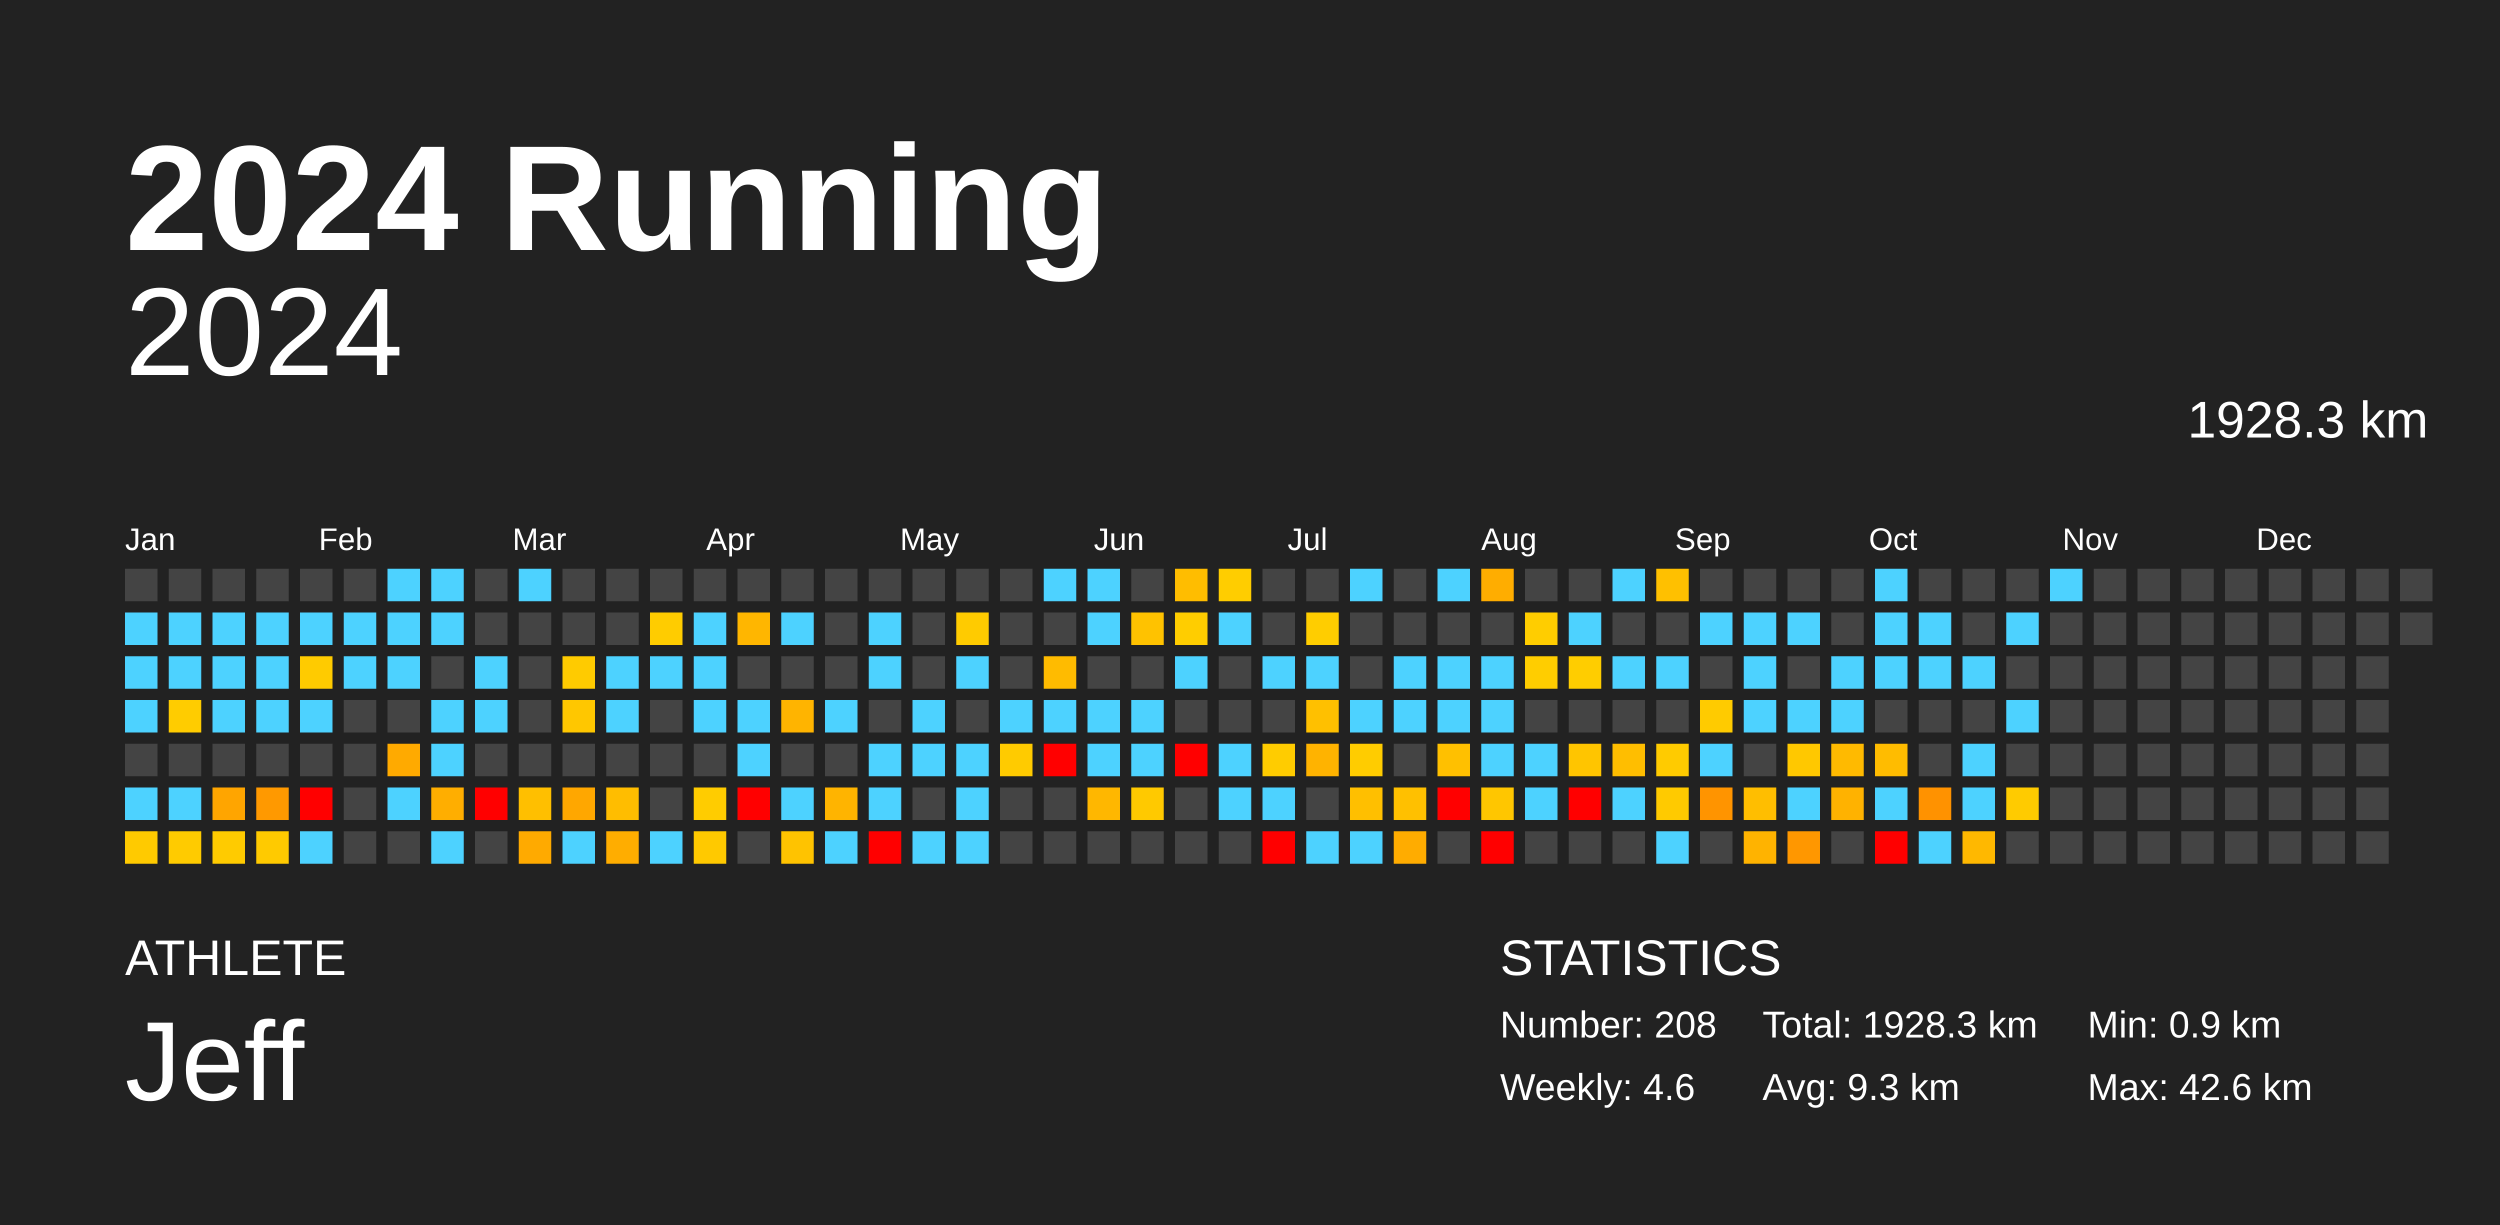
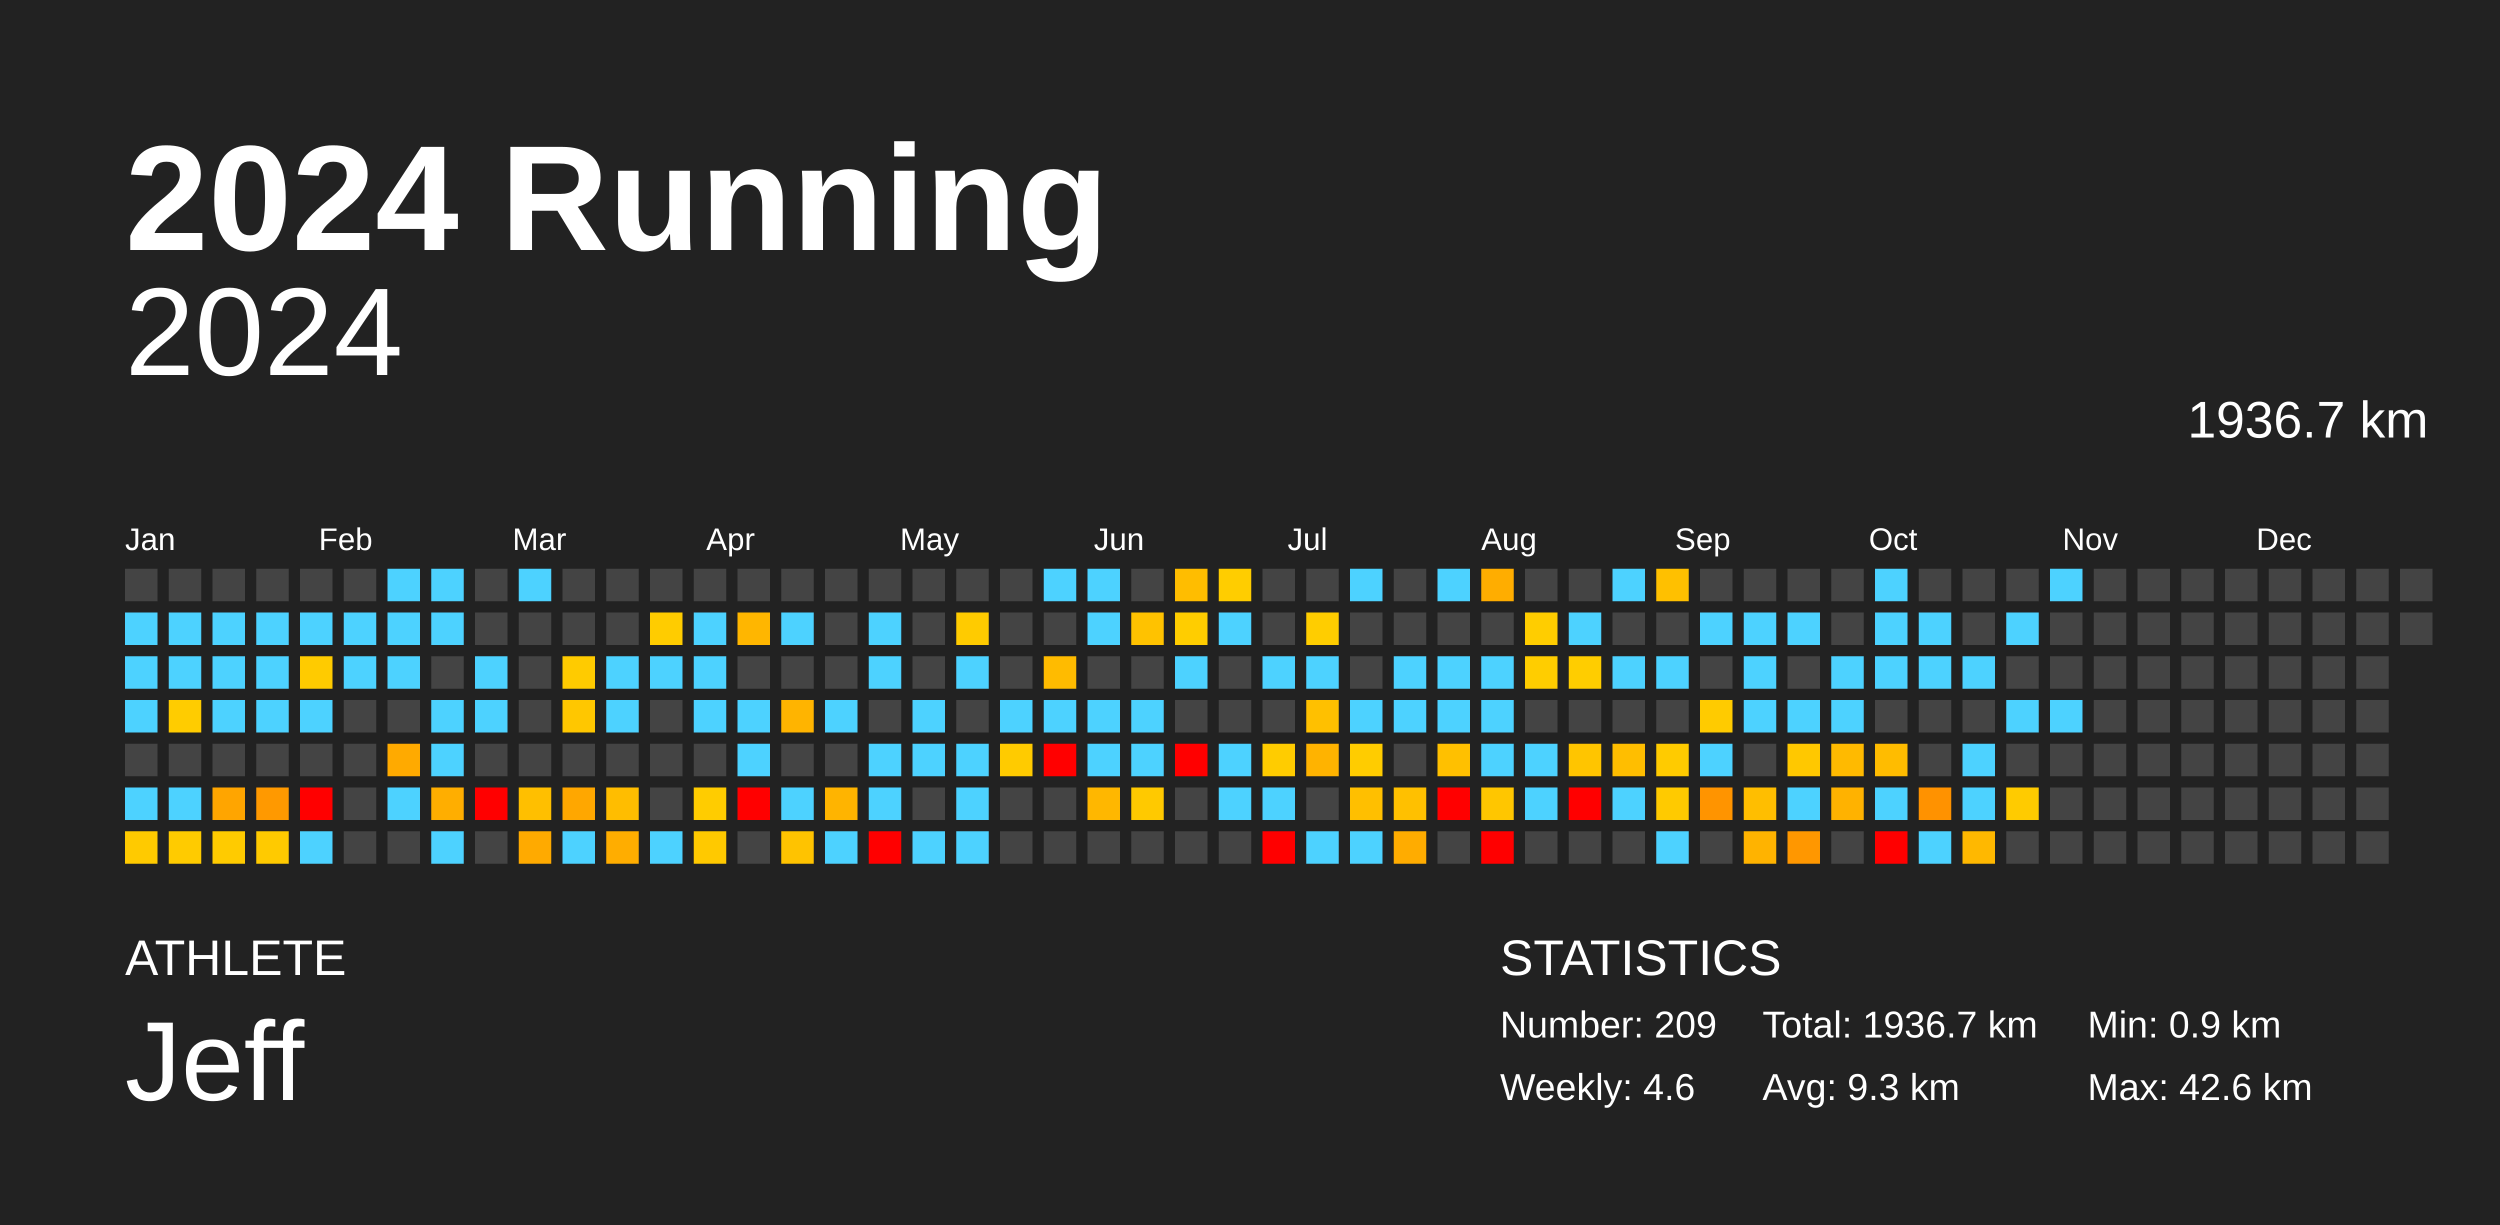
<svg xmlns="http://www.w3.org/2000/svg" baseProfile="full" height="98mm" version="1.1" viewBox="0,0,200,98" width="200mm">
  <defs />
  <rect fill="#222222" height="98" width="200" x="0" y="0" />
  <text fill="#FFFFFF" style="font-size:12px; font-family:Arial; font-weight:bold;" x="10" y="20">2024 Running</text>
  <text fill="#FFFFFF" style="font-size:4px; font-family:Arial" x="10" y="78">ATHLETE</text>
  <text fill="#FFFFFF" style="font-size:9px; font-family:Arial" x="10" y="88">Jeff</text>
  <text fill="#FFFFFF" style="font-size:4px; font-family:Arial" x="120" y="78">STATISTICS</text>
-   <text fill="#FFFFFF" style="font-size:3px; font-family:Arial" x="120" y="83">Number: 208</text>
+   <text fill="#FFFFFF" style="font-size:3px; font-family:Arial" x="120" y="83">Number: 209</text>
  <text fill="#FFFFFF" style="font-size:3px; font-family:Arial" x="120" y="88">Weekly: 4.6</text>
-   <text fill="#FFFFFF" style="font-size:3px; font-family:Arial" x="141" y="83">Total: 1928.3 km</text>
+   <text fill="#FFFFFF" style="font-size:3px; font-family:Arial" x="141" y="83">Total: 1936.7 km</text>
  <text fill="#FFFFFF" style="font-size:3px; font-family:Arial" x="141" y="88">Avg: 9.3 km</text>
  <text fill="#FFFFFF" style="font-size:3px; font-family:Arial" x="167" y="83">Min: 0.9 km</text>
  <text fill="#FFFFFF" style="font-size:3px; font-family:Arial" x="167" y="88">Max: 42.6 km</text>
  <text alignment-baseline="hanging" fill="#FFFFFF" style="font-size:10.0px; font-family:Arial;" x="10" y="30">2024</text>
-   <text alignment-baseline="hanging" fill="#FFFFFF" style="font-size:4.125px; font-family:Arial;" x="175" y="35">1928.3 km</text>
+   <text alignment-baseline="hanging" fill="#FFFFFF" style="font-size:4.125px; font-family:Arial;" x="175" y="35">1936.7 km</text>
  <text fill="#FFFFFF" style="font-size:2.5px; font-family:Arial" x="10.0" y="44">Jan</text>
  <text fill="#FFFFFF" style="font-size:2.5px; font-family:Arial" x="25.5" y="44">Feb</text>
  <text fill="#FFFFFF" style="font-size:2.5px; font-family:Arial" x="41.0" y="44">Mar</text>
  <text fill="#FFFFFF" style="font-size:2.5px; font-family:Arial" x="56.5" y="44">Apr</text>
  <text fill="#FFFFFF" style="font-size:2.5px; font-family:Arial" x="72.0" y="44">May</text>
  <text fill="#FFFFFF" style="font-size:2.5px; font-family:Arial" x="87.5" y="44">Jun</text>
  <text fill="#FFFFFF" style="font-size:2.5px; font-family:Arial" x="103.0" y="44">Jul</text>
  <text fill="#FFFFFF" style="font-size:2.5px; font-family:Arial" x="118.5" y="44">Aug</text>
  <text fill="#FFFFFF" style="font-size:2.5px; font-family:Arial" x="134.0" y="44">Sep</text>
  <text fill="#FFFFFF" style="font-size:2.5px; font-family:Arial" x="149.5" y="44">Oct</text>
  <text fill="#FFFFFF" style="font-size:2.5px; font-family:Arial" x="165.0" y="44">Nov</text>
  <text fill="#FFFFFF" style="font-size:2.5px; font-family:Arial" x="180.5" y="44">Dec</text>
  <rect fill="#444444" height="2.6" width="2.6" x="10.0" y="45.5" />
  <rect fill="#4dd2ff" height="2.6" width="2.6" x="10.0" y="49.0" />
  <rect fill="#4dd2ff" height="2.6" width="2.6" x="10.0" y="52.5" />
  <rect fill="#4dd2ff" height="2.6" width="2.6" x="10.0" y="56.0" />
  <rect fill="#444444" height="2.6" width="2.6" x="10.0" y="59.5" />
  <rect fill="#4dd2ff" height="2.6" width="2.6" x="10.0" y="63.0" />
  <rect fill="#ffca00" height="2.6" width="2.6" x="10.0" y="66.5" />
  <rect fill="#444444" height="2.6" width="2.6" x="13.5" y="45.5" />
  <rect fill="#4dd2ff" height="2.6" width="2.6" x="13.5" y="49.0" />
  <rect fill="#4dd2ff" height="2.6" width="2.6" x="13.5" y="52.5" />
  <rect fill="#ffcc00" height="2.6" width="2.6" x="13.5" y="56.0" />
  <rect fill="#444444" height="2.6" width="2.6" x="13.5" y="59.5" />
  <rect fill="#4dd2ff" height="2.6" width="2.6" x="13.5" y="63.0" />
  <rect fill="#ffcb00" height="2.6" width="2.6" x="13.5" y="66.5" />
  <rect fill="#444444" height="2.6" width="2.6" x="17.0" y="45.5" />
  <rect fill="#4dd2ff" height="2.6" width="2.6" x="17.0" y="49.0" />
  <rect fill="#4dd2ff" height="2.6" width="2.6" x="17.0" y="52.5" />
  <rect fill="#4dd2ff" height="2.6" width="2.6" x="17.0" y="56.0" />
  <rect fill="#444444" height="2.6" width="2.6" x="17.0" y="59.5" />
  <rect fill="#ffa500" height="2.6" width="2.6" x="17.0" y="63.0" />
  <rect fill="#ffcb00" height="2.6" width="2.6" x="17.0" y="66.5" />
  <rect fill="#444444" height="2.6" width="2.6" x="20.5" y="45.5" />
  <rect fill="#4dd2ff" height="2.6" width="2.6" x="20.5" y="49.0" />
  <rect fill="#4dd2ff" height="2.6" width="2.6" x="20.5" y="52.5" />
  <rect fill="#4dd2ff" height="2.6" width="2.6" x="20.5" y="56.0" />
  <rect fill="#444444" height="2.6" width="2.6" x="20.5" y="59.5" />
  <rect fill="#ff9900" height="2.6" width="2.6" x="20.5" y="63.0" />
  <rect fill="#ffca00" height="2.6" width="2.6" x="20.5" y="66.5" />
  <rect fill="#444444" height="2.6" width="2.6" x="24.0" y="45.5" />
  <rect fill="#4dd2ff" height="2.6" width="2.6" x="24.0" y="49.0" />
  <rect fill="#ffcb00" height="2.6" width="2.6" x="24.0" y="52.5" />
  <rect fill="#4dd2ff" height="2.6" width="2.6" x="24.0" y="56.0" />
  <rect fill="#444444" height="2.6" width="2.6" x="24.0" y="59.5" />
  <rect fill="red" height="2.6" width="2.6" x="24.0" y="63.0" />
  <rect fill="#4dd2ff" height="2.6" width="2.6" x="24.0" y="66.5" />
  <rect fill="#444444" height="2.6" width="2.6" x="27.5" y="45.5" />
  <rect fill="#4dd2ff" height="2.6" width="2.6" x="27.5" y="49.0" />
  <rect fill="#4dd2ff" height="2.6" width="2.6" x="27.5" y="52.5" />
  <rect fill="#444444" height="2.6" width="2.6" x="27.5" y="56.0" />
  <rect fill="#444444" height="2.6" width="2.6" x="27.5" y="59.5" />
  <rect fill="#444444" height="2.6" width="2.6" x="27.5" y="63.0" />
  <rect fill="#444444" height="2.6" width="2.6" x="27.5" y="66.5" />
  <rect fill="#4dd2ff" height="2.6" width="2.6" x="31.0" y="45.5" />
  <rect fill="#4dd2ff" height="2.6" width="2.6" x="31.0" y="49.0" />
  <rect fill="#4dd2ff" height="2.6" width="2.6" x="31.0" y="52.5" />
  <rect fill="#444444" height="2.6" width="2.6" x="31.0" y="56.0" />
  <rect fill="#ffaa00" height="2.6" width="2.6" x="31.0" y="59.5" />
  <rect fill="#4dd2ff" height="2.6" width="2.6" x="31.0" y="63.0" />
  <rect fill="#444444" height="2.6" width="2.6" x="31.0" y="66.5" />
  <rect fill="#4dd2ff" height="2.6" width="2.6" x="34.5" y="45.5" />
  <rect fill="#4dd2ff" height="2.6" width="2.6" x="34.5" y="49.0" />
  <rect fill="#444444" height="2.6" width="2.6" x="34.5" y="52.5" />
  <rect fill="#4dd2ff" height="2.6" width="2.6" x="34.5" y="56.0" />
  <rect fill="#4dd2ff" height="2.6" width="2.6" x="34.5" y="59.5" />
  <rect fill="#ffae00" height="2.6" width="2.6" x="34.5" y="63.0" />
  <rect fill="#4dd2ff" height="2.6" width="2.6" x="34.5" y="66.5" />
  <rect fill="#444444" height="2.6" width="2.6" x="38.0" y="45.5" />
  <rect fill="#444444" height="2.6" width="2.6" x="38.0" y="49.0" />
  <rect fill="#4dd2ff" height="2.6" width="2.6" x="38.0" y="52.5" />
  <rect fill="#4dd2ff" height="2.6" width="2.6" x="38.0" y="56.0" />
  <rect fill="#444444" height="2.6" width="2.6" x="38.0" y="59.5" />
  <rect fill="red" height="2.6" width="2.6" x="38.0" y="63.0" />
  <rect fill="#444444" height="2.6" width="2.6" x="38.0" y="66.5" />
  <rect fill="#4dd2ff" height="2.6" width="2.6" x="41.5" y="45.5" />
  <rect fill="#444444" height="2.6" width="2.6" x="41.5" y="49.0" />
  <rect fill="#444444" height="2.6" width="2.6" x="41.5" y="52.5" />
  <rect fill="#444444" height="2.6" width="2.6" x="41.5" y="56.0" />
  <rect fill="#444444" height="2.6" width="2.6" x="41.5" y="59.5" />
  <rect fill="#ffbf00" height="2.6" width="2.6" x="41.5" y="63.0" />
  <rect fill="#ffaa00" height="2.6" width="2.6" x="41.5" y="66.5" />
  <rect fill="#444444" height="2.6" width="2.6" x="45.0" y="45.5" />
  <rect fill="#444444" height="2.6" width="2.6" x="45.0" y="49.0" />
  <rect fill="#ffcb00" height="2.6" width="2.6" x="45.0" y="52.5" />
  <rect fill="#ffc700" height="2.6" width="2.6" x="45.0" y="56.0" />
  <rect fill="#444444" height="2.6" width="2.6" x="45.0" y="59.5" />
  <rect fill="#ffa700" height="2.6" width="2.6" x="45.0" y="63.0" />
  <rect fill="#4dd2ff" height="2.6" width="2.6" x="45.0" y="66.5" />
  <rect fill="#444444" height="2.6" width="2.6" x="48.5" y="45.5" />
  <rect fill="#444444" height="2.6" width="2.6" x="48.5" y="49.0" />
  <rect fill="#4dd2ff" height="2.6" width="2.6" x="48.5" y="52.5" />
  <rect fill="#4dd2ff" height="2.6" width="2.6" x="48.5" y="56.0" />
  <rect fill="#444444" height="2.6" width="2.6" x="48.5" y="59.5" />
  <rect fill="#ffbd00" height="2.6" width="2.6" x="48.5" y="63.0" />
  <rect fill="#ffad00" height="2.6" width="2.6" x="48.5" y="66.5" />
  <rect fill="#444444" height="2.6" width="2.6" x="52.0" y="45.5" />
  <rect fill="#ffcc00" height="2.6" width="2.6" x="52.0" y="49.0" />
  <rect fill="#4dd2ff" height="2.6" width="2.6" x="52.0" y="52.5" />
  <rect fill="#444444" height="2.6" width="2.6" x="52.0" y="56.0" />
  <rect fill="#444444" height="2.6" width="2.6" x="52.0" y="59.5" />
  <rect fill="#444444" height="2.6" width="2.6" x="52.0" y="63.0" />
  <rect fill="#4dd2ff" height="2.6" width="2.6" x="52.0" y="66.5" />
  <rect fill="#444444" height="2.6" width="2.6" x="55.5" y="45.5" />
  <rect fill="#4dd2ff" height="2.6" width="2.6" x="55.5" y="49.0" />
  <rect fill="#4dd2ff" height="2.6" width="2.6" x="55.5" y="52.5" />
  <rect fill="#4dd2ff" height="2.6" width="2.6" x="55.5" y="56.0" />
  <rect fill="#444444" height="2.6" width="2.6" x="55.5" y="59.5" />
  <rect fill="#ffcc00" height="2.6" width="2.6" x="55.5" y="63.0" />
  <rect fill="#ffc900" height="2.6" width="2.6" x="55.5" y="66.5" />
  <rect fill="#444444" height="2.6" width="2.6" x="59.0" y="45.5" />
  <rect fill="#ffb600" height="2.6" width="2.6" x="59.0" y="49.0" />
  <rect fill="#444444" height="2.6" width="2.6" x="59.0" y="52.5" />
  <rect fill="#4dd2ff" height="2.6" width="2.6" x="59.0" y="56.0" />
  <rect fill="#4dd2ff" height="2.6" width="2.6" x="59.0" y="59.5" />
  <rect fill="red" height="2.6" width="2.6" x="59.0" y="63.0" />
  <rect fill="#444444" height="2.6" width="2.6" x="59.0" y="66.5" />
  <rect fill="#444444" height="2.6" width="2.6" x="62.5" y="45.5" />
  <rect fill="#4dd2ff" height="2.6" width="2.6" x="62.5" y="49.0" />
  <rect fill="#444444" height="2.6" width="2.6" x="62.5" y="52.5" />
  <rect fill="#ffb400" height="2.6" width="2.6" x="62.5" y="56.0" />
  <rect fill="#444444" height="2.6" width="2.6" x="62.5" y="59.5" />
  <rect fill="#4dd2ff" height="2.6" width="2.6" x="62.5" y="63.0" />
  <rect fill="#ffc300" height="2.6" width="2.6" x="62.5" y="66.5" />
  <rect fill="#444444" height="2.6" width="2.6" x="66.0" y="45.5" />
  <rect fill="#444444" height="2.6" width="2.6" x="66.0" y="49.0" />
  <rect fill="#444444" height="2.6" width="2.6" x="66.0" y="52.5" />
  <rect fill="#4dd2ff" height="2.6" width="2.6" x="66.0" y="56.0" />
  <rect fill="#444444" height="2.6" width="2.6" x="66.0" y="59.5" />
  <rect fill="#ffb400" height="2.6" width="2.6" x="66.0" y="63.0" />
  <rect fill="#4dd2ff" height="2.6" width="2.6" x="66.0" y="66.5" />
  <rect fill="#444444" height="2.6" width="2.6" x="69.5" y="45.5" />
  <rect fill="#4dd2ff" height="2.6" width="2.6" x="69.5" y="49.0" />
  <rect fill="#4dd2ff" height="2.6" width="2.6" x="69.5" y="52.5" />
  <rect fill="#444444" height="2.6" width="2.6" x="69.5" y="56.0" />
  <rect fill="#4dd2ff" height="2.6" width="2.6" x="69.5" y="59.5" />
  <rect fill="#4dd2ff" height="2.6" width="2.6" x="69.5" y="63.0" />
  <rect fill="red" height="2.6" width="2.6" x="69.5" y="66.5" />
  <rect fill="#444444" height="2.6" width="2.6" x="73.0" y="45.5" />
  <rect fill="#444444" height="2.6" width="2.6" x="73.0" y="49.0" />
  <rect fill="#444444" height="2.6" width="2.6" x="73.0" y="52.5" />
  <rect fill="#4dd2ff" height="2.6" width="2.6" x="73.0" y="56.0" />
  <rect fill="#4dd2ff" height="2.6" width="2.6" x="73.0" y="59.5" />
  <rect fill="#444444" height="2.6" width="2.6" x="73.0" y="63.0" />
  <rect fill="#4dd2ff" height="2.6" width="2.6" x="73.0" y="66.5" />
  <rect fill="#444444" height="2.6" width="2.6" x="76.5" y="45.5" />
  <rect fill="#ffcb00" height="2.6" width="2.6" x="76.5" y="49.0" />
  <rect fill="#4dd2ff" height="2.6" width="2.6" x="76.5" y="52.5" />
  <rect fill="#444444" height="2.6" width="2.6" x="76.5" y="56.0" />
  <rect fill="#4dd2ff" height="2.6" width="2.6" x="76.5" y="59.5" />
  <rect fill="#4dd2ff" height="2.6" width="2.6" x="76.5" y="63.0" />
  <rect fill="#4dd2ff" height="2.6" width="2.6" x="76.5" y="66.5" />
  <rect fill="#444444" height="2.6" width="2.6" x="80.0" y="45.5" />
  <rect fill="#444444" height="2.6" width="2.6" x="80.0" y="49.0" />
  <rect fill="#444444" height="2.6" width="2.6" x="80.0" y="52.5" />
  <rect fill="#4dd2ff" height="2.6" width="2.6" x="80.0" y="56.0" />
  <rect fill="#ffcb00" height="2.6" width="2.6" x="80.0" y="59.5" />
  <rect fill="#444444" height="2.6" width="2.6" x="80.0" y="63.0" />
  <rect fill="#444444" height="2.6" width="2.6" x="80.0" y="66.5" />
  <rect fill="#4dd2ff" height="2.6" width="2.6" x="83.5" y="45.5" />
  <rect fill="#444444" height="2.6" width="2.6" x="83.5" y="49.0" />
  <rect fill="#ffbb00" height="2.6" width="2.6" x="83.5" y="52.5" />
  <rect fill="#4dd2ff" height="2.6" width="2.6" x="83.5" y="56.0" />
  <rect fill="red" height="2.6" width="2.6" x="83.5" y="59.5" />
  <rect fill="#444444" height="2.6" width="2.6" x="83.5" y="63.0" />
  <rect fill="#444444" height="2.6" width="2.6" x="83.5" y="66.5" />
  <rect fill="#4dd2ff" height="2.6" width="2.6" x="87.0" y="45.5" />
  <rect fill="#4dd2ff" height="2.6" width="2.6" x="87.0" y="49.0" />
  <rect fill="#444444" height="2.6" width="2.6" x="87.0" y="52.5" />
  <rect fill="#4dd2ff" height="2.6" width="2.6" x="87.0" y="56.0" />
  <rect fill="#4dd2ff" height="2.6" width="2.6" x="87.0" y="59.5" />
  <rect fill="#ffb700" height="2.6" width="2.6" x="87.0" y="63.0" />
  <rect fill="#444444" height="2.6" width="2.6" x="87.0" y="66.5" />
  <rect fill="#444444" height="2.6" width="2.6" x="90.5" y="45.5" />
  <rect fill="#ffc200" height="2.6" width="2.6" x="90.5" y="49.0" />
  <rect fill="#444444" height="2.6" width="2.6" x="90.5" y="52.5" />
  <rect fill="#4dd2ff" height="2.6" width="2.6" x="90.5" y="56.0" />
  <rect fill="#4dd2ff" height="2.6" width="2.6" x="90.5" y="59.5" />
  <rect fill="#ffc900" height="2.6" width="2.6" x="90.5" y="63.0" />
  <rect fill="#444444" height="2.6" width="2.6" x="90.5" y="66.5" />
  <rect fill="#ffbd00" height="2.6" width="2.6" x="94.0" y="45.5" />
  <rect fill="#ffcd00" height="2.6" width="2.6" x="94.0" y="49.0" />
  <rect fill="#4dd2ff" height="2.6" width="2.6" x="94.0" y="52.5" />
  <rect fill="#444444" height="2.6" width="2.6" x="94.0" y="56.0" />
  <rect fill="red" height="2.6" width="2.6" x="94.0" y="59.5" />
  <rect fill="#444444" height="2.6" width="2.6" x="94.0" y="63.0" />
  <rect fill="#444444" height="2.6" width="2.6" x="94.0" y="66.5" />
  <rect fill="#ffcd00" height="2.6" width="2.6" x="97.5" y="45.5" />
  <rect fill="#4dd2ff" height="2.6" width="2.6" x="97.5" y="49.0" />
  <rect fill="#444444" height="2.6" width="2.6" x="97.5" y="52.5" />
  <rect fill="#444444" height="2.6" width="2.6" x="97.5" y="56.0" />
  <rect fill="#4dd2ff" height="2.6" width="2.6" x="97.5" y="59.5" />
  <rect fill="#4dd2ff" height="2.6" width="2.6" x="97.5" y="63.0" />
  <rect fill="#444444" height="2.6" width="2.6" x="97.5" y="66.5" />
  <rect fill="#444444" height="2.6" width="2.6" x="101.0" y="45.5" />
  <rect fill="#444444" height="2.6" width="2.6" x="101.0" y="49.0" />
  <rect fill="#4dd2ff" height="2.6" width="2.6" x="101.0" y="52.5" />
  <rect fill="#444444" height="2.6" width="2.6" x="101.0" y="56.0" />
  <rect fill="#ffcc00" height="2.6" width="2.6" x="101.0" y="59.5" />
  <rect fill="#4dd2ff" height="2.6" width="2.6" x="101.0" y="63.0" />
  <rect fill="red" height="2.6" width="2.6" x="101.0" y="66.5" />
  <rect fill="#444444" height="2.6" width="2.6" x="104.5" y="45.5" />
  <rect fill="#ffcd00" height="2.6" width="2.6" x="104.5" y="49.0" />
  <rect fill="#4dd2ff" height="2.6" width="2.6" x="104.5" y="52.5" />
  <rect fill="#ffc000" height="2.6" width="2.6" x="104.5" y="56.0" />
  <rect fill="#ffb300" height="2.6" width="2.6" x="104.5" y="59.5" />
  <rect fill="#444444" height="2.6" width="2.6" x="104.5" y="63.0" />
  <rect fill="#4dd2ff" height="2.6" width="2.6" x="104.5" y="66.5" />
  <rect fill="#4dd2ff" height="2.6" width="2.6" x="108.0" y="45.5" />
  <rect fill="#444444" height="2.6" width="2.6" x="108.0" y="49.0" />
  <rect fill="#444444" height="2.6" width="2.6" x="108.0" y="52.5" />
  <rect fill="#4dd2ff" height="2.6" width="2.6" x="108.0" y="56.0" />
  <rect fill="#ffcc00" height="2.6" width="2.6" x="108.0" y="59.5" />
  <rect fill="#ffbf00" height="2.6" width="2.6" x="108.0" y="63.0" />
  <rect fill="#4dd2ff" height="2.6" width="2.6" x="108.0" y="66.5" />
  <rect fill="#444444" height="2.6" width="2.6" x="111.5" y="45.5" />
  <rect fill="#444444" height="2.6" width="2.6" x="111.5" y="49.0" />
  <rect fill="#4dd2ff" height="2.6" width="2.6" x="111.5" y="52.5" />
  <rect fill="#4dd2ff" height="2.6" width="2.6" x="111.5" y="56.0" />
  <rect fill="#444444" height="2.6" width="2.6" x="111.5" y="59.5" />
  <rect fill="#ffc000" height="2.6" width="2.6" x="111.5" y="63.0" />
  <rect fill="#ffac00" height="2.6" width="2.6" x="111.5" y="66.5" />
  <rect fill="#4dd2ff" height="2.6" width="2.6" x="115.0" y="45.5" />
  <rect fill="#444444" height="2.6" width="2.6" x="115.0" y="49.0" />
  <rect fill="#4dd2ff" height="2.6" width="2.6" x="115.0" y="52.5" />
  <rect fill="#4dd2ff" height="2.6" width="2.6" x="115.0" y="56.0" />
  <rect fill="#ffc000" height="2.6" width="2.6" x="115.0" y="59.5" />
  <rect fill="red" height="2.6" width="2.6" x="115.0" y="63.0" />
  <rect fill="#444444" height="2.6" width="2.6" x="115.0" y="66.5" />
  <rect fill="#ffad00" height="2.6" width="2.6" x="118.5" y="45.5" />
  <rect fill="#444444" height="2.6" width="2.6" x="118.5" y="49.0" />
  <rect fill="#4dd2ff" height="2.6" width="2.6" x="118.5" y="52.5" />
  <rect fill="#4dd2ff" height="2.6" width="2.6" x="118.5" y="56.0" />
  <rect fill="#4dd2ff" height="2.6" width="2.6" x="118.5" y="59.5" />
  <rect fill="#ffc600" height="2.6" width="2.6" x="118.5" y="63.0" />
  <rect fill="red" height="2.6" width="2.6" x="118.5" y="66.5" />
  <rect fill="#444444" height="2.6" width="2.6" x="122.0" y="45.5" />
  <rect fill="#ffcd00" height="2.6" width="2.6" x="122.0" y="49.0" />
  <rect fill="#ffcd00" height="2.6" width="2.6" x="122.0" y="52.5" />
  <rect fill="#444444" height="2.6" width="2.6" x="122.0" y="56.0" />
  <rect fill="#4dd2ff" height="2.6" width="2.6" x="122.0" y="59.5" />
  <rect fill="#4dd2ff" height="2.6" width="2.6" x="122.0" y="63.0" />
  <rect fill="#444444" height="2.6" width="2.6" x="122.0" y="66.5" />
  <rect fill="#444444" height="2.6" width="2.6" x="125.5" y="45.5" />
  <rect fill="#4dd2ff" height="2.6" width="2.6" x="125.5" y="49.0" />
  <rect fill="#ffcd00" height="2.6" width="2.6" x="125.5" y="52.5" />
  <rect fill="#444444" height="2.6" width="2.6" x="125.5" y="56.0" />
  <rect fill="#ffc500" height="2.6" width="2.6" x="125.5" y="59.5" />
  <rect fill="red" height="2.6" width="2.6" x="125.5" y="63.0" />
  <rect fill="#444444" height="2.6" width="2.6" x="125.5" y="66.5" />
  <rect fill="#4dd2ff" height="2.6" width="2.6" x="129.0" y="45.5" />
  <rect fill="#444444" height="2.6" width="2.6" x="129.0" y="49.0" />
  <rect fill="#4dd2ff" height="2.6" width="2.6" x="129.0" y="52.5" />
  <rect fill="#444444" height="2.6" width="2.6" x="129.0" y="56.0" />
  <rect fill="#ffbe00" height="2.6" width="2.6" x="129.0" y="59.5" />
  <rect fill="#4dd2ff" height="2.6" width="2.6" x="129.0" y="63.0" />
  <rect fill="#444444" height="2.6" width="2.6" x="129.0" y="66.5" />
  <rect fill="#ffc000" height="2.6" width="2.6" x="132.5" y="45.5" />
  <rect fill="#444444" height="2.6" width="2.6" x="132.5" y="49.0" />
  <rect fill="#4dd2ff" height="2.6" width="2.6" x="132.5" y="52.5" />
  <rect fill="#444444" height="2.6" width="2.6" x="132.5" y="56.0" />
  <rect fill="#ffcb00" height="2.6" width="2.6" x="132.5" y="59.5" />
  <rect fill="#ffca00" height="2.6" width="2.6" x="132.5" y="63.0" />
  <rect fill="#4dd2ff" height="2.6" width="2.6" x="132.5" y="66.5" />
  <rect fill="#444444" height="2.6" width="2.6" x="136.0" y="45.5" />
  <rect fill="#4dd2ff" height="2.6" width="2.6" x="136.0" y="49.0" />
  <rect fill="#444444" height="2.6" width="2.6" x="136.0" y="52.5" />
  <rect fill="#ffcb00" height="2.6" width="2.6" x="136.0" y="56.0" />
  <rect fill="#4dd2ff" height="2.6" width="2.6" x="136.0" y="59.5" />
  <rect fill="#ff9400" height="2.6" width="2.6" x="136.0" y="63.0" />
  <rect fill="#444444" height="2.6" width="2.6" x="136.0" y="66.5" />
  <rect fill="#444444" height="2.6" width="2.6" x="139.5" y="45.5" />
  <rect fill="#4dd2ff" height="2.6" width="2.6" x="139.5" y="49.0" />
  <rect fill="#4dd2ff" height="2.6" width="2.6" x="139.5" y="52.5" />
  <rect fill="#4dd2ff" height="2.6" width="2.6" x="139.5" y="56.0" />
  <rect fill="#444444" height="2.6" width="2.6" x="139.5" y="59.5" />
  <rect fill="#ffbe00" height="2.6" width="2.6" x="139.5" y="63.0" />
  <rect fill="#ffb300" height="2.6" width="2.6" x="139.5" y="66.5" />
  <rect fill="#444444" height="2.6" width="2.6" x="143.0" y="45.5" />
  <rect fill="#4dd2ff" height="2.6" width="2.6" x="143.0" y="49.0" />
  <rect fill="#444444" height="2.6" width="2.6" x="143.0" y="52.5" />
  <rect fill="#4dd2ff" height="2.6" width="2.6" x="143.0" y="56.0" />
  <rect fill="#ffc800" height="2.6" width="2.6" x="143.0" y="59.5" />
  <rect fill="#4dd2ff" height="2.6" width="2.6" x="143.0" y="63.0" />
  <rect fill="#ff9700" height="2.6" width="2.6" x="143.0" y="66.5" />
  <rect fill="#444444" height="2.6" width="2.6" x="146.5" y="45.5" />
  <rect fill="#444444" height="2.6" width="2.6" x="146.5" y="49.0" />
  <rect fill="#4dd2ff" height="2.6" width="2.6" x="146.5" y="52.5" />
  <rect fill="#4dd2ff" height="2.6" width="2.6" x="146.5" y="56.0" />
  <rect fill="#ffba00" height="2.6" width="2.6" x="146.5" y="59.5" />
  <rect fill="#ffb200" height="2.6" width="2.6" x="146.5" y="63.0" />
  <rect fill="#444444" height="2.6" width="2.6" x="146.5" y="66.5" />
  <rect fill="#4dd2ff" height="2.6" width="2.6" x="150.0" y="45.5" />
  <rect fill="#4dd2ff" height="2.6" width="2.6" x="150.0" y="49.0" />
  <rect fill="#4dd2ff" height="2.6" width="2.6" x="150.0" y="52.5" />
  <rect fill="#444444" height="2.6" width="2.6" x="150.0" y="56.0" />
  <rect fill="#ffbc00" height="2.6" width="2.6" x="150.0" y="59.5" />
  <rect fill="#4dd2ff" height="2.6" width="2.6" x="150.0" y="63.0" />
  <rect fill="red" height="2.6" width="2.6" x="150.0" y="66.5" />
  <rect fill="#444444" height="2.6" width="2.6" x="153.5" y="45.5" />
  <rect fill="#4dd2ff" height="2.6" width="2.6" x="153.5" y="49.0" />
  <rect fill="#4dd2ff" height="2.6" width="2.6" x="153.5" y="52.5" />
  <rect fill="#444444" height="2.6" width="2.6" x="153.5" y="56.0" />
  <rect fill="#444444" height="2.6" width="2.6" x="153.5" y="59.5" />
  <rect fill="#ff9200" height="2.6" width="2.6" x="153.5" y="63.0" />
  <rect fill="#4dd2ff" height="2.6" width="2.6" x="153.5" y="66.5" />
  <rect fill="#444444" height="2.6" width="2.6" x="157.0" y="45.5" />
  <rect fill="#444444" height="2.6" width="2.6" x="157.0" y="49.0" />
  <rect fill="#4dd2ff" height="2.6" width="2.6" x="157.0" y="52.5" />
  <rect fill="#444444" height="2.6" width="2.6" x="157.0" y="56.0" />
  <rect fill="#4dd2ff" height="2.6" width="2.6" x="157.0" y="59.5" />
  <rect fill="#4dd2ff" height="2.6" width="2.6" x="157.0" y="63.0" />
  <rect fill="#ffb800" height="2.6" width="2.6" x="157.0" y="66.5" />
  <rect fill="#444444" height="2.6" width="2.6" x="160.5" y="45.5" />
  <rect fill="#4dd2ff" height="2.6" width="2.6" x="160.5" y="49.0" />
  <rect fill="#444444" height="2.6" width="2.6" x="160.5" y="52.5" />
  <rect fill="#4dd2ff" height="2.6" width="2.6" x="160.5" y="56.0" />
  <rect fill="#444444" height="2.6" width="2.6" x="160.5" y="59.5" />
  <rect fill="#ffcb00" height="2.6" width="2.6" x="160.5" y="63.0" />
  <rect fill="#444444" height="2.6" width="2.6" x="160.5" y="66.5" />
  <rect fill="#4dd2ff" height="2.6" width="2.6" x="164.0" y="45.5" />
  <rect fill="#444444" height="2.6" width="2.6" x="164.0" y="49.0" />
  <rect fill="#444444" height="2.6" width="2.6" x="164.0" y="52.5" />
-   <rect fill="#444444" height="2.6" width="2.6" x="164.0" y="56.0" />
+   <rect fill="#4dd2ff" height="2.6" width="2.6" x="164.0" y="56.0" />
  <rect fill="#444444" height="2.6" width="2.6" x="164.0" y="59.5" />
  <rect fill="#444444" height="2.6" width="2.6" x="164.0" y="63.0" />
  <rect fill="#444444" height="2.6" width="2.6" x="164.0" y="66.5" />
  <rect fill="#444444" height="2.6" width="2.6" x="167.5" y="45.5" />
  <rect fill="#444444" height="2.6" width="2.6" x="167.5" y="49.0" />
  <rect fill="#444444" height="2.6" width="2.6" x="167.5" y="52.5" />
  <rect fill="#444444" height="2.6" width="2.6" x="167.5" y="56.0" />
  <rect fill="#444444" height="2.6" width="2.6" x="167.5" y="59.5" />
  <rect fill="#444444" height="2.6" width="2.6" x="167.5" y="63.0" />
  <rect fill="#444444" height="2.6" width="2.6" x="167.5" y="66.5" />
  <rect fill="#444444" height="2.6" width="2.6" x="171.0" y="45.5" />
  <rect fill="#444444" height="2.6" width="2.6" x="171.0" y="49.0" />
  <rect fill="#444444" height="2.6" width="2.6" x="171.0" y="52.5" />
  <rect fill="#444444" height="2.6" width="2.6" x="171.0" y="56.0" />
  <rect fill="#444444" height="2.6" width="2.6" x="171.0" y="59.5" />
  <rect fill="#444444" height="2.6" width="2.6" x="171.0" y="63.0" />
  <rect fill="#444444" height="2.6" width="2.6" x="171.0" y="66.5" />
  <rect fill="#444444" height="2.6" width="2.6" x="174.5" y="45.5" />
  <rect fill="#444444" height="2.6" width="2.6" x="174.5" y="49.0" />
  <rect fill="#444444" height="2.6" width="2.6" x="174.5" y="52.5" />
  <rect fill="#444444" height="2.6" width="2.6" x="174.5" y="56.0" />
  <rect fill="#444444" height="2.6" width="2.6" x="174.5" y="59.5" />
  <rect fill="#444444" height="2.6" width="2.6" x="174.5" y="63.0" />
  <rect fill="#444444" height="2.6" width="2.6" x="174.5" y="66.5" />
  <rect fill="#444444" height="2.6" width="2.6" x="178.0" y="45.5" />
  <rect fill="#444444" height="2.6" width="2.6" x="178.0" y="49.0" />
  <rect fill="#444444" height="2.6" width="2.6" x="178.0" y="52.5" />
  <rect fill="#444444" height="2.6" width="2.6" x="178.0" y="56.0" />
  <rect fill="#444444" height="2.6" width="2.6" x="178.0" y="59.5" />
  <rect fill="#444444" height="2.6" width="2.6" x="178.0" y="63.0" />
  <rect fill="#444444" height="2.6" width="2.6" x="178.0" y="66.5" />
  <rect fill="#444444" height="2.6" width="2.6" x="181.5" y="45.5" />
  <rect fill="#444444" height="2.6" width="2.6" x="181.5" y="49.0" />
  <rect fill="#444444" height="2.6" width="2.6" x="181.5" y="52.5" />
  <rect fill="#444444" height="2.6" width="2.6" x="181.5" y="56.0" />
  <rect fill="#444444" height="2.6" width="2.6" x="181.5" y="59.5" />
  <rect fill="#444444" height="2.6" width="2.6" x="181.5" y="63.0" />
  <rect fill="#444444" height="2.6" width="2.6" x="181.5" y="66.5" />
  <rect fill="#444444" height="2.6" width="2.6" x="185.0" y="45.5" />
  <rect fill="#444444" height="2.6" width="2.6" x="185.0" y="49.0" />
  <rect fill="#444444" height="2.6" width="2.6" x="185.0" y="52.5" />
  <rect fill="#444444" height="2.6" width="2.6" x="185.0" y="56.0" />
  <rect fill="#444444" height="2.6" width="2.6" x="185.0" y="59.5" />
  <rect fill="#444444" height="2.6" width="2.6" x="185.0" y="63.0" />
  <rect fill="#444444" height="2.6" width="2.6" x="185.0" y="66.5" />
  <rect fill="#444444" height="2.6" width="2.6" x="188.5" y="45.5" />
  <rect fill="#444444" height="2.6" width="2.6" x="188.5" y="49.0" />
  <rect fill="#444444" height="2.6" width="2.6" x="188.5" y="52.5" />
  <rect fill="#444444" height="2.6" width="2.6" x="188.5" y="56.0" />
  <rect fill="#444444" height="2.6" width="2.6" x="188.5" y="59.5" />
  <rect fill="#444444" height="2.6" width="2.6" x="188.5" y="63.0" />
  <rect fill="#444444" height="2.6" width="2.6" x="188.5" y="66.5" />
  <rect fill="#444444" height="2.6" width="2.6" x="192.0" y="45.5" />
  <rect fill="#444444" height="2.6" width="2.6" x="192.0" y="49.0" />
</svg>
